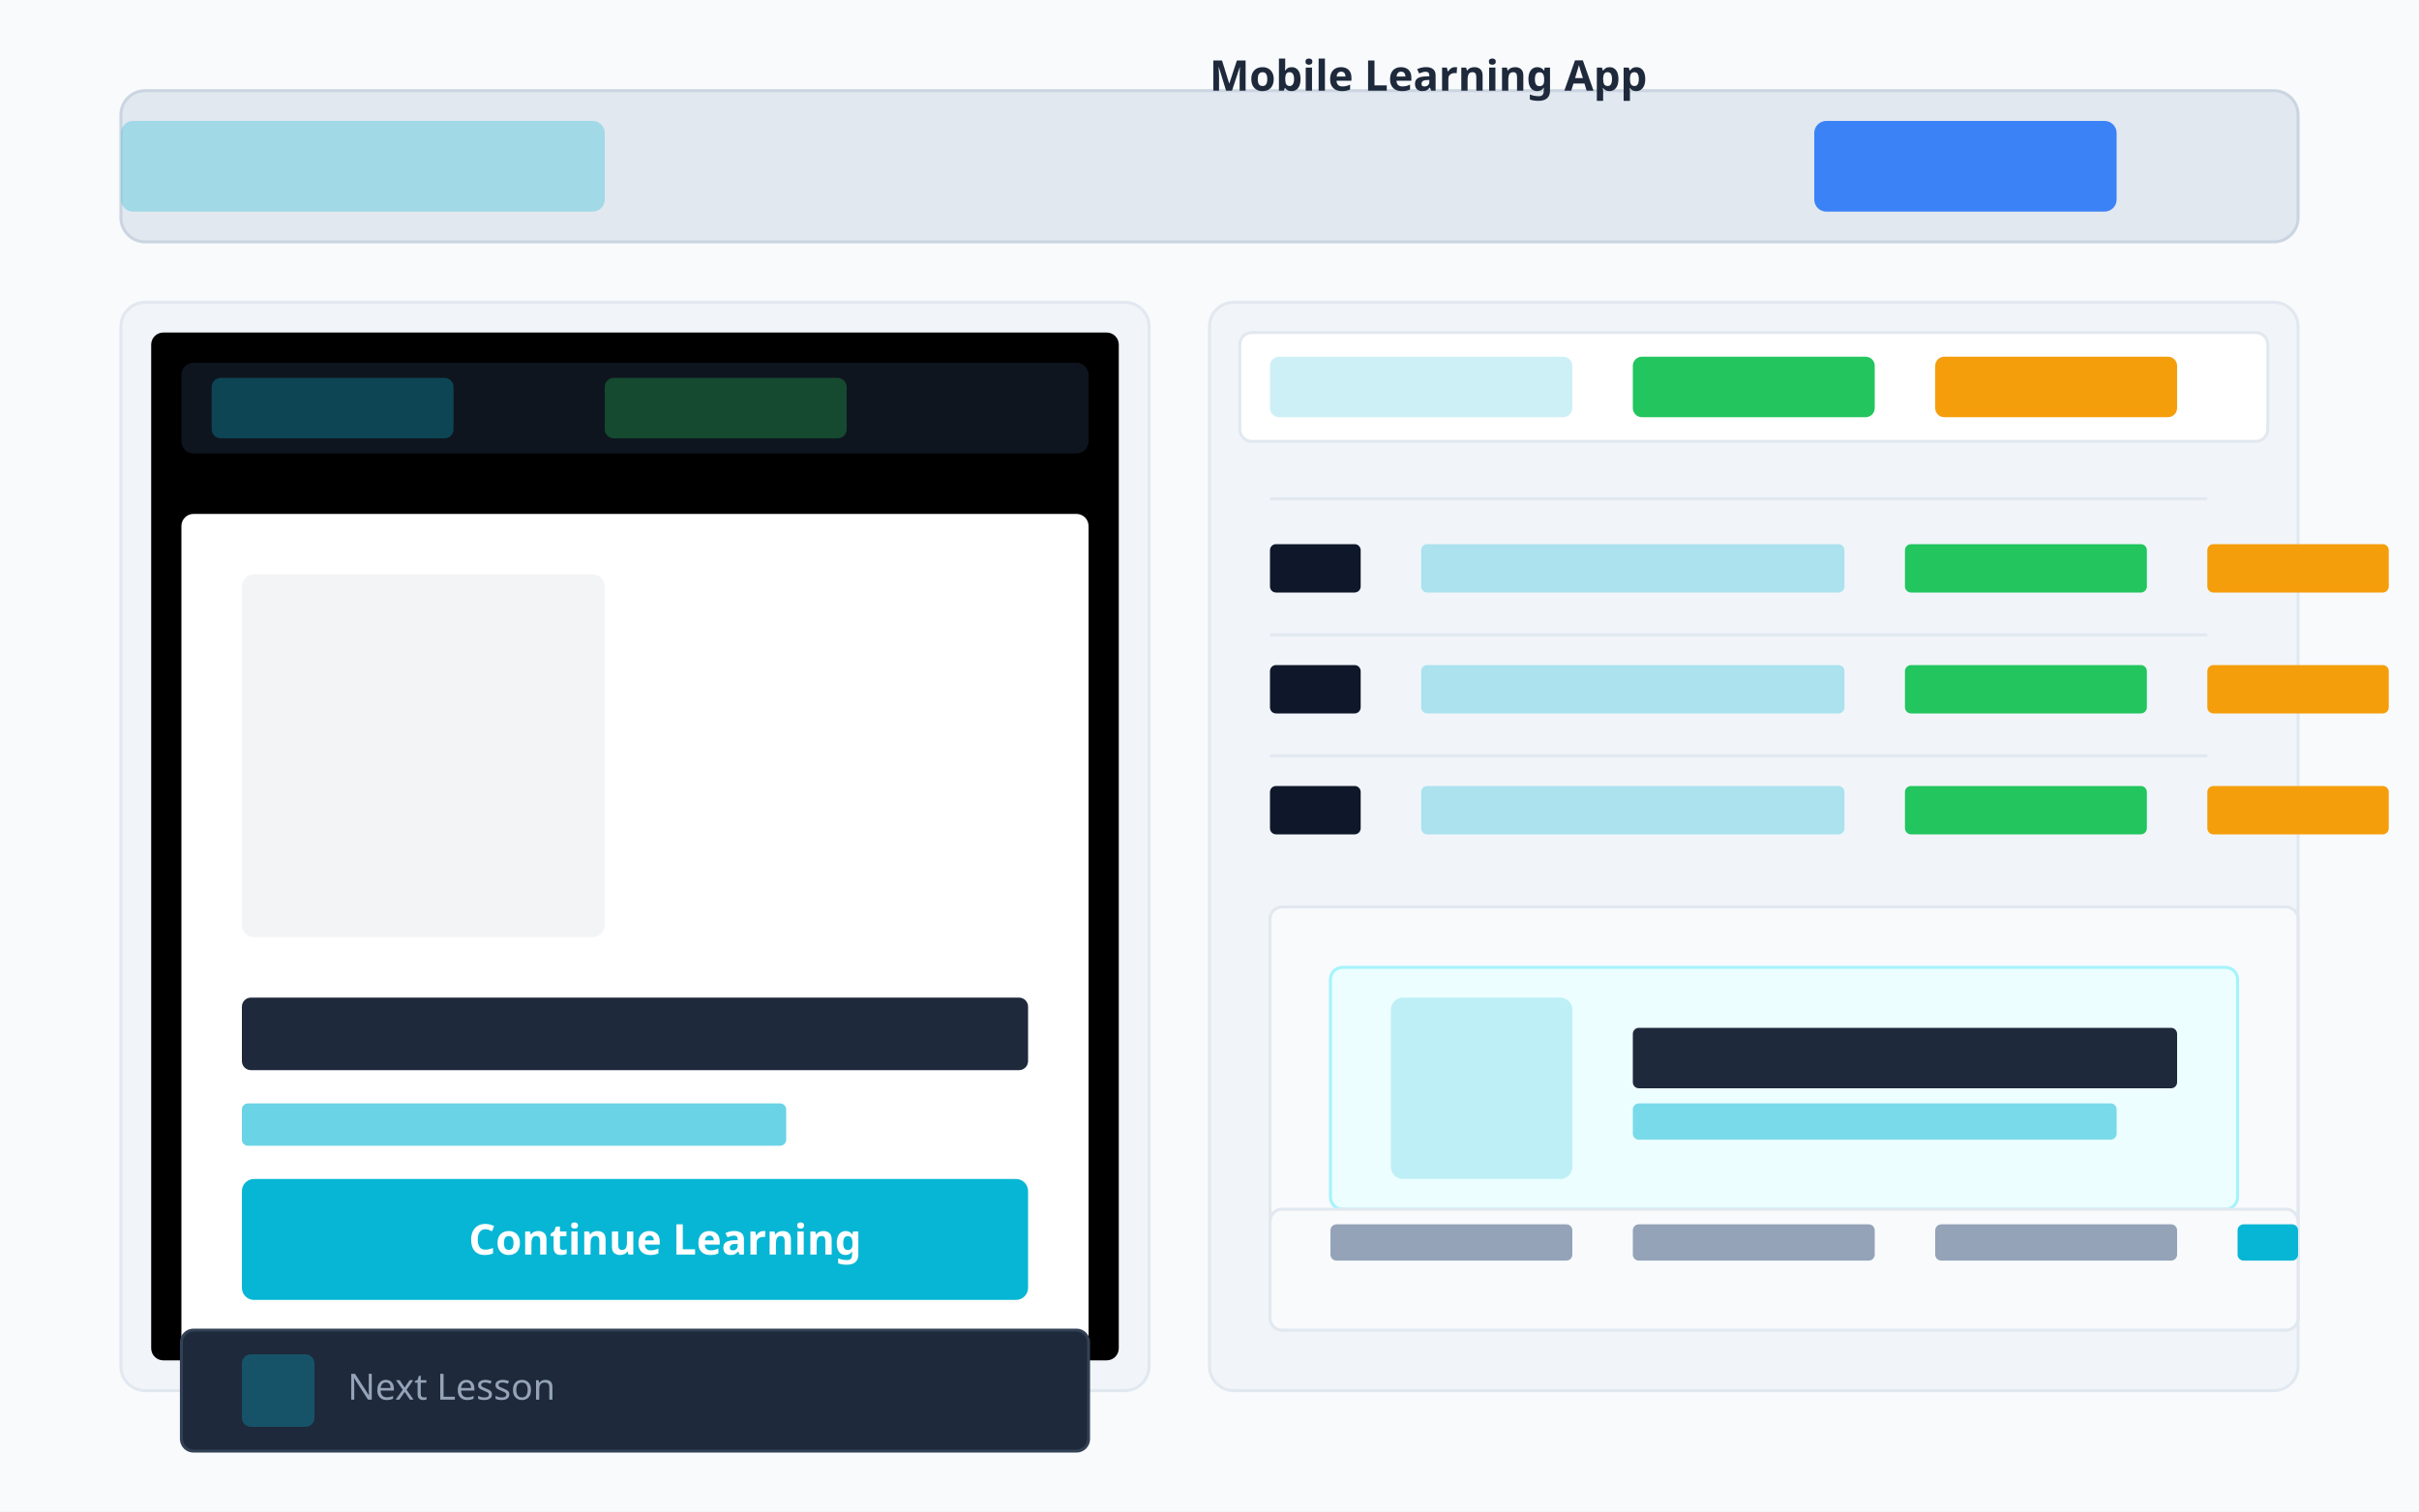
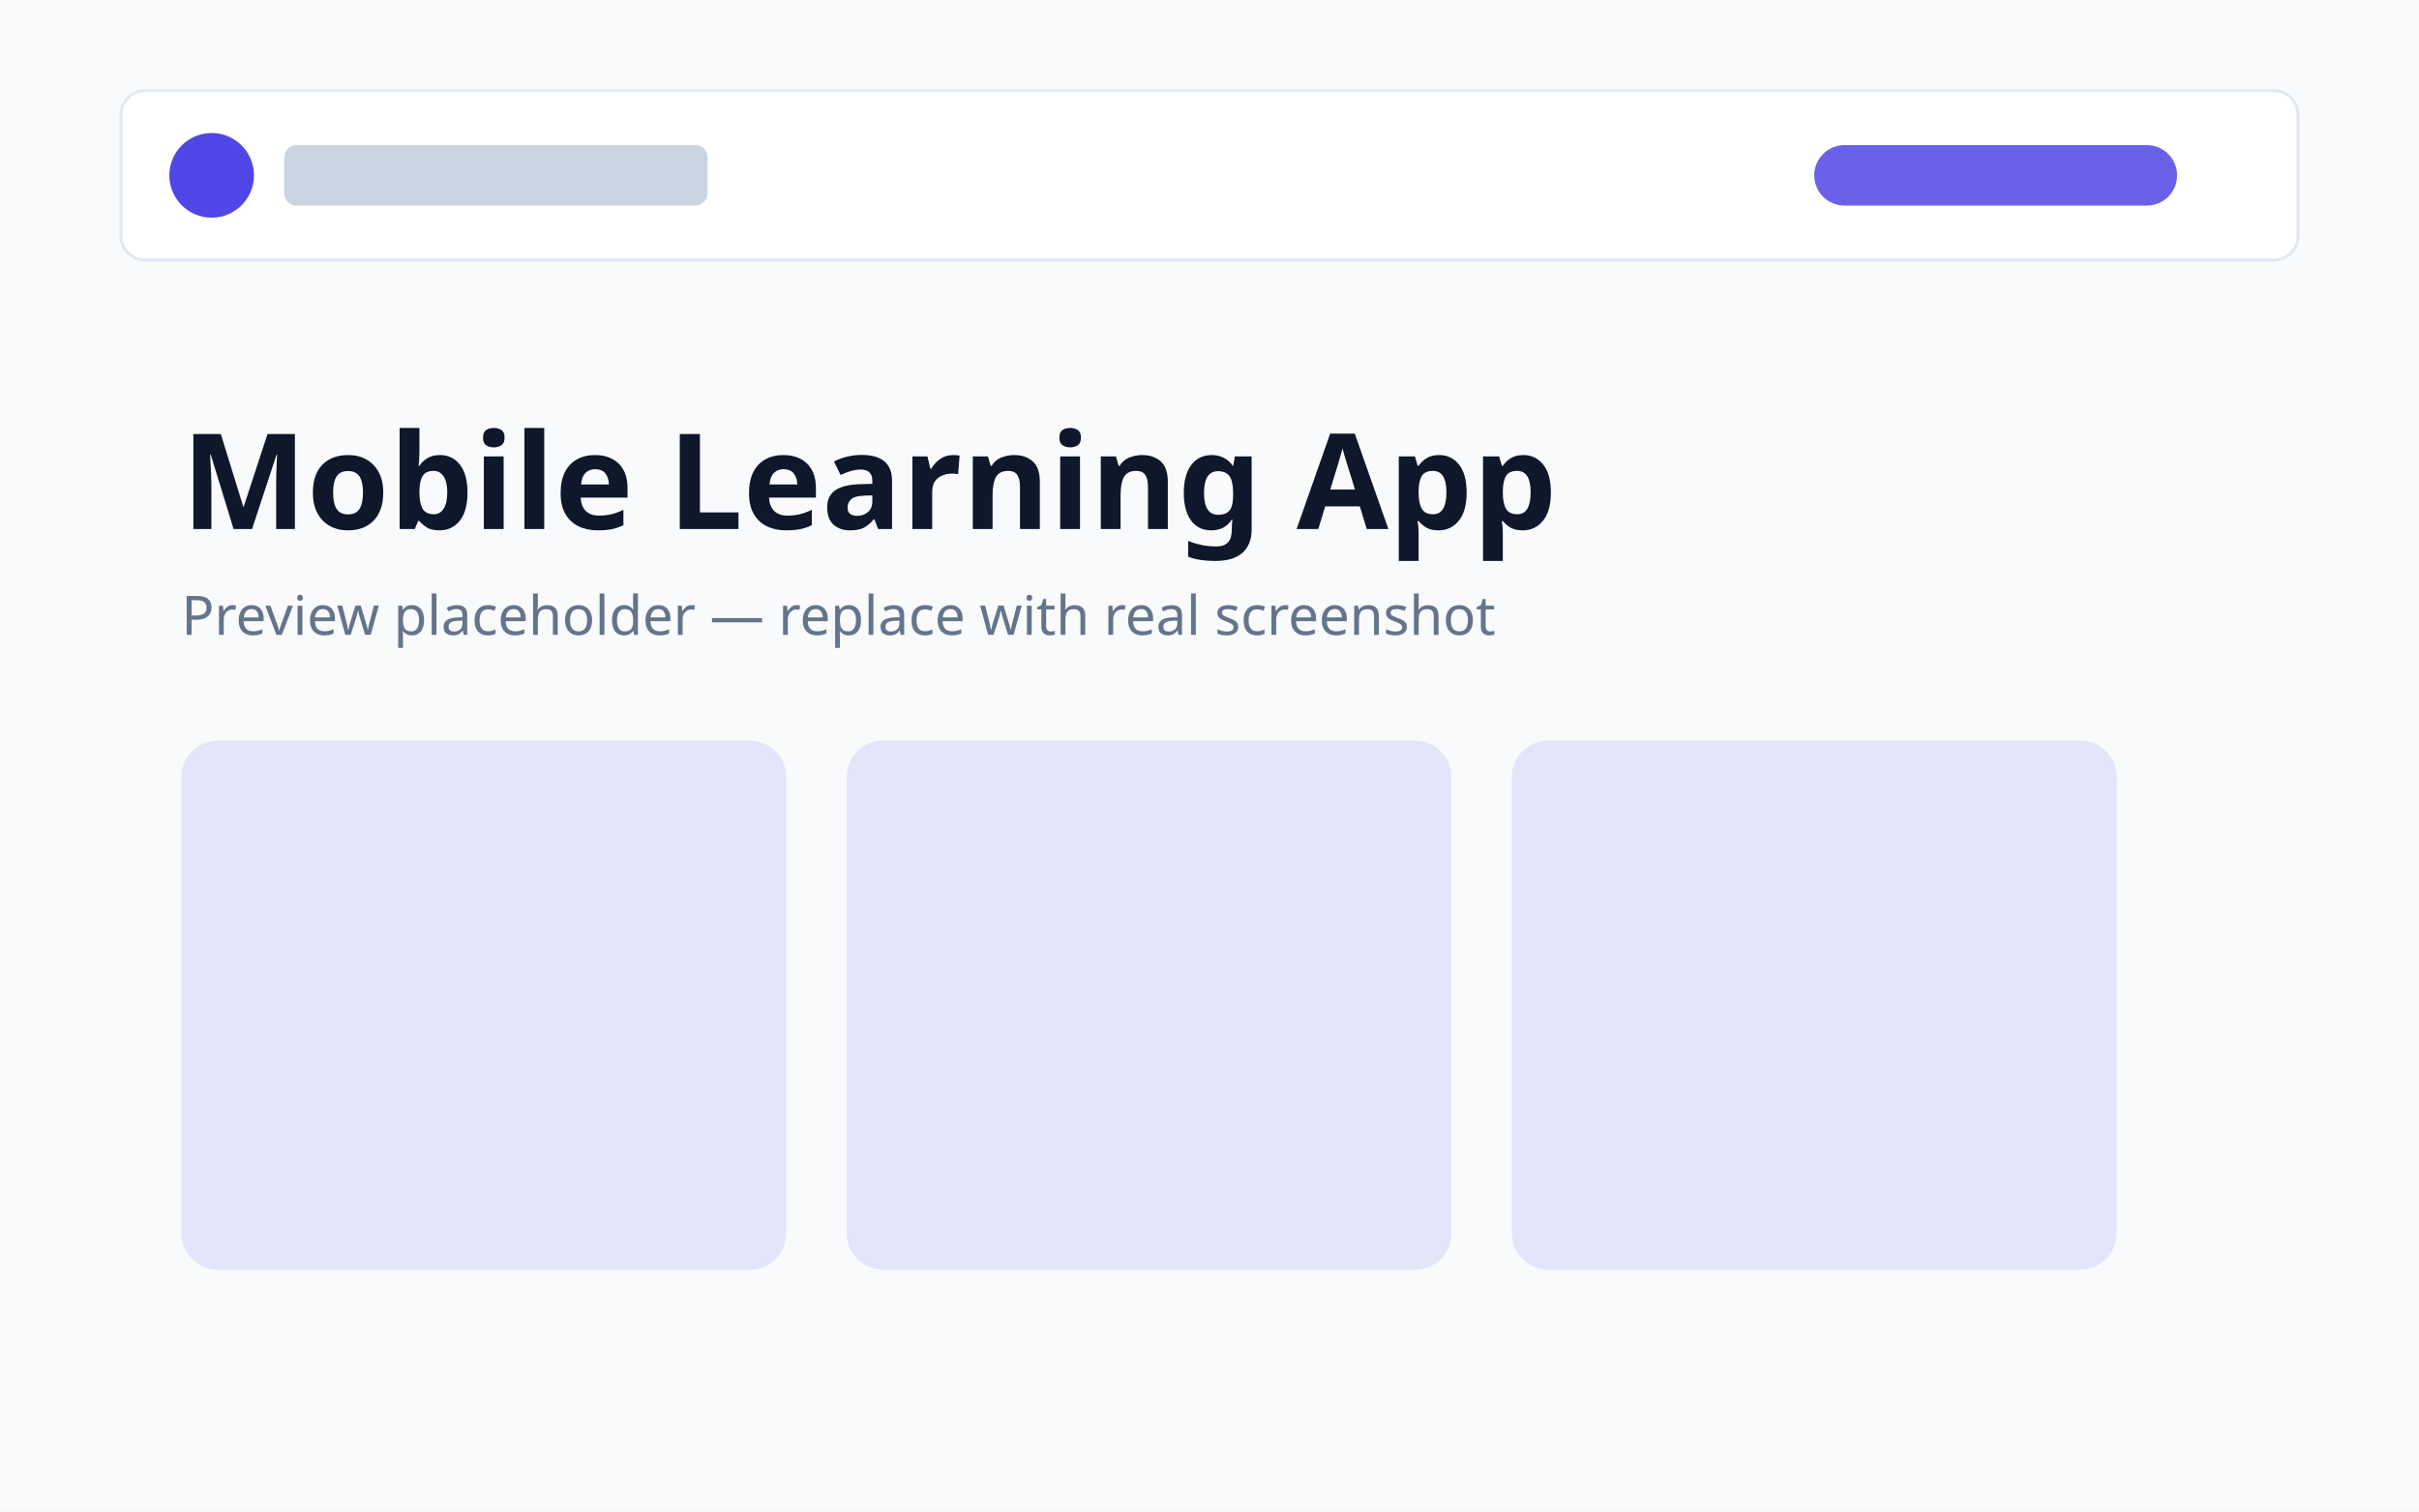
<svg xmlns="http://www.w3.org/2000/svg" width="800" height="500" viewBox="0 0 800 500" fill="none">
  <rect width="800" height="500" fill="#f8fafc" />
-   <rect x="40" y="30" width="720" height="50" rx="8" fill="#e2e8f0" stroke="#cbd5e1" />
-   <rect x="40" y="40" width="160" height="30" rx="4" fill="#06b6d4" opacity="0.3" />
-   <rect x="600" y="40" width="100" height="30" rx="4" fill="#3b82f6" />
-   <rect x="40" y="100" width="340" height="360" rx="8" fill="#f1f5f9" stroke="#e2e8f0" />
-   <rect x="50" y="110" width="320" height="340" rx="4" fill="#000" />
-   <rect x="60" y="120" width="300" height="30" rx="4" fill="#1e293b" opacity="0.5" />
-   <rect x="70" y="125" width="80" height="20" rx="3" fill="#06b6d4" opacity="0.3" />
-   <rect x="200" y="125" width="80" height="20" rx="3" fill="#22c55e" opacity="0.3" />
-   <rect x="60" y="170" width="300" height="280" rx="4" fill="#fff" />
-   <rect x="80" y="190" width="120" height="120" rx="4" fill="#f3f4f6" />
-   <rect x="80" y="330" width="260" height="24" rx="3" fill="#1e293b" />
-   <rect x="80" y="365" width="180" height="14" rx="2" fill="#06b6d4" opacity="0.6" />
-   <rect x="80" y="390" width="260" height="40" rx="4" fill="#06b6d4" />
-   <text x="155" y="415" font-family="system-ui" font-size="14" font-weight="600" fill="white">Continue Learning</text>
-   <rect x="60" y="440" width="300" height="40" rx="4" fill="#1e293b" stroke="#334155" />
-   <rect x="80" y="448" width="24" height="24" rx="3" fill="#06b6d4" opacity="0.3" />
-   <text x="115" y="463" font-family="system-ui" font-size="12" fill="#94a3b8">Next Lesson</text>
-   <rect x="400" y="100" width="360" height="360" rx="8" fill="#f1f5f9" stroke="#e2e8f0" />
-   <rect x="410" y="110" width="340" height="36" rx="4" fill="#fff" stroke="#e2e8f0" />
-   <rect x="420" y="118" width="100" height="20" rx="3" fill="#06b6d4" opacity="0.2" />
-   <rect x="540" y="118" width="80" height="20" rx="3" fill="#22c55e" />
-   <rect x="640" y="118" width="80" height="20" rx="3" fill="#f59e0b" />
-   <line x1="420" y1="165" x2="730" y2="165" stroke="#e2e8f0" stroke-width="1" />
-   <rect x="420" y="180" width="30" height="16" rx="2" fill="#0f172a" />
-   <rect x="470" y="180" width="140" height="16" rx="2" fill="#06b6d4" opacity="0.3" />
-   <rect x="630" y="180" width="80" height="16" rx="2" fill="#22c55e" />
-   <rect x="730" y="180" width="60" height="16" rx="2" fill="#f59e0b" />
-   <line x1="420" y1="210" x2="730" y2="210" stroke="#e2e8f0" stroke-width="1" />
-   <rect x="420" y="220" width="30" height="16" rx="2" fill="#0f172a" />
-   <rect x="470" y="220" width="140" height="16" rx="2" fill="#06b6d4" opacity="0.3" />
-   <rect x="630" y="220" width="80" height="16" rx="2" fill="#22c55e" />
-   <rect x="730" y="220" width="60" height="16" rx="2" fill="#f59e0b" />
-   <line x1="420" y1="250" x2="730" y2="250" stroke="#e2e8f0" stroke-width="1" />
-   <rect x="420" y="260" width="30" height="16" rx="2" fill="#0f172a" />
-   <rect x="470" y="260" width="140" height="16" rx="2" fill="#06b6d4" opacity="0.3" />
-   <rect x="630" y="260" width="80" height="16" rx="2" fill="#22c55e" />
-   <rect x="730" y="260" width="60" height="16" rx="2" fill="#f59e0b" />
-   <rect x="420" y="300" width="340" height="140" rx="4" fill="#f8fafc" stroke="#e2e8f0" />
-   <rect x="440" y="320" width="300" height="80" rx="4" fill="#ecfeff" stroke="#a5f3fc" />
-   <rect x="460" y="330" width="60" height="60" rx="4" fill="#06b6d4" opacity="0.2" />
-   <rect x="540" y="340" width="180" height="20" rx="2" fill="#1e293b" />
-   <rect x="540" y="365" width="160" height="12" rx="2" fill="#06b6d4" opacity="0.5" />
-   <rect x="420" y="400" width="340" height="40" rx="4" fill="#f8fafc" stroke="#e2e8f0" />
-   <rect x="440" y="405" width="80" height="12" rx="2" fill="#94a3b8" />
-   <rect x="540" y="405" width="80" height="12" rx="2" fill="#94a3b8" />
-   <rect x="640" y="405" width="80" height="12" rx="2" fill="#94a3b8" />
-   <rect x="740" y="405" width="20" height="12" rx="2" fill="#06b6d4" />
-   <text x="400" y="30" font-family="system-ui" font-size="14" font-weight="600" fill="#1e293b">Mobile Learning App</text>
+   <rect x="40" y="30" width="720" height="56" rx="8" fill="#ffffff" stroke="#e2e8f0" />
+   <circle cx="70" cy="58" r="14" fill="#4F46E5" />
+   <rect x="94" y="48" width="140" height="20" rx="4" fill="#cbd5e1" />
+   <rect x="600" y="48" width="120" height="20" rx="10" fill="#4F46E5" opacity="0.85" />
+   <text x="60" y="175" font-family="system-ui, sans-serif" font-size="44" font-weight="700" fill="#0f172a">Mobile Learning App</text>
+   <text x="60" y="210" font-family="system-ui, sans-serif" font-size="18" fill="#64748b">Preview placeholder — replace with real screenshot</text>
+   <rect x="60" y="245" width="200" height="175" rx="12" fill="#4F46E5" opacity="0.12" />
+   <rect x="280" y="245" width="200" height="175" rx="12" fill="#4F46E5" opacity="0.12" />
+   <rect x="500" y="245" width="200" height="175" rx="12" fill="#4F46E5" opacity="0.12" />
</svg>
